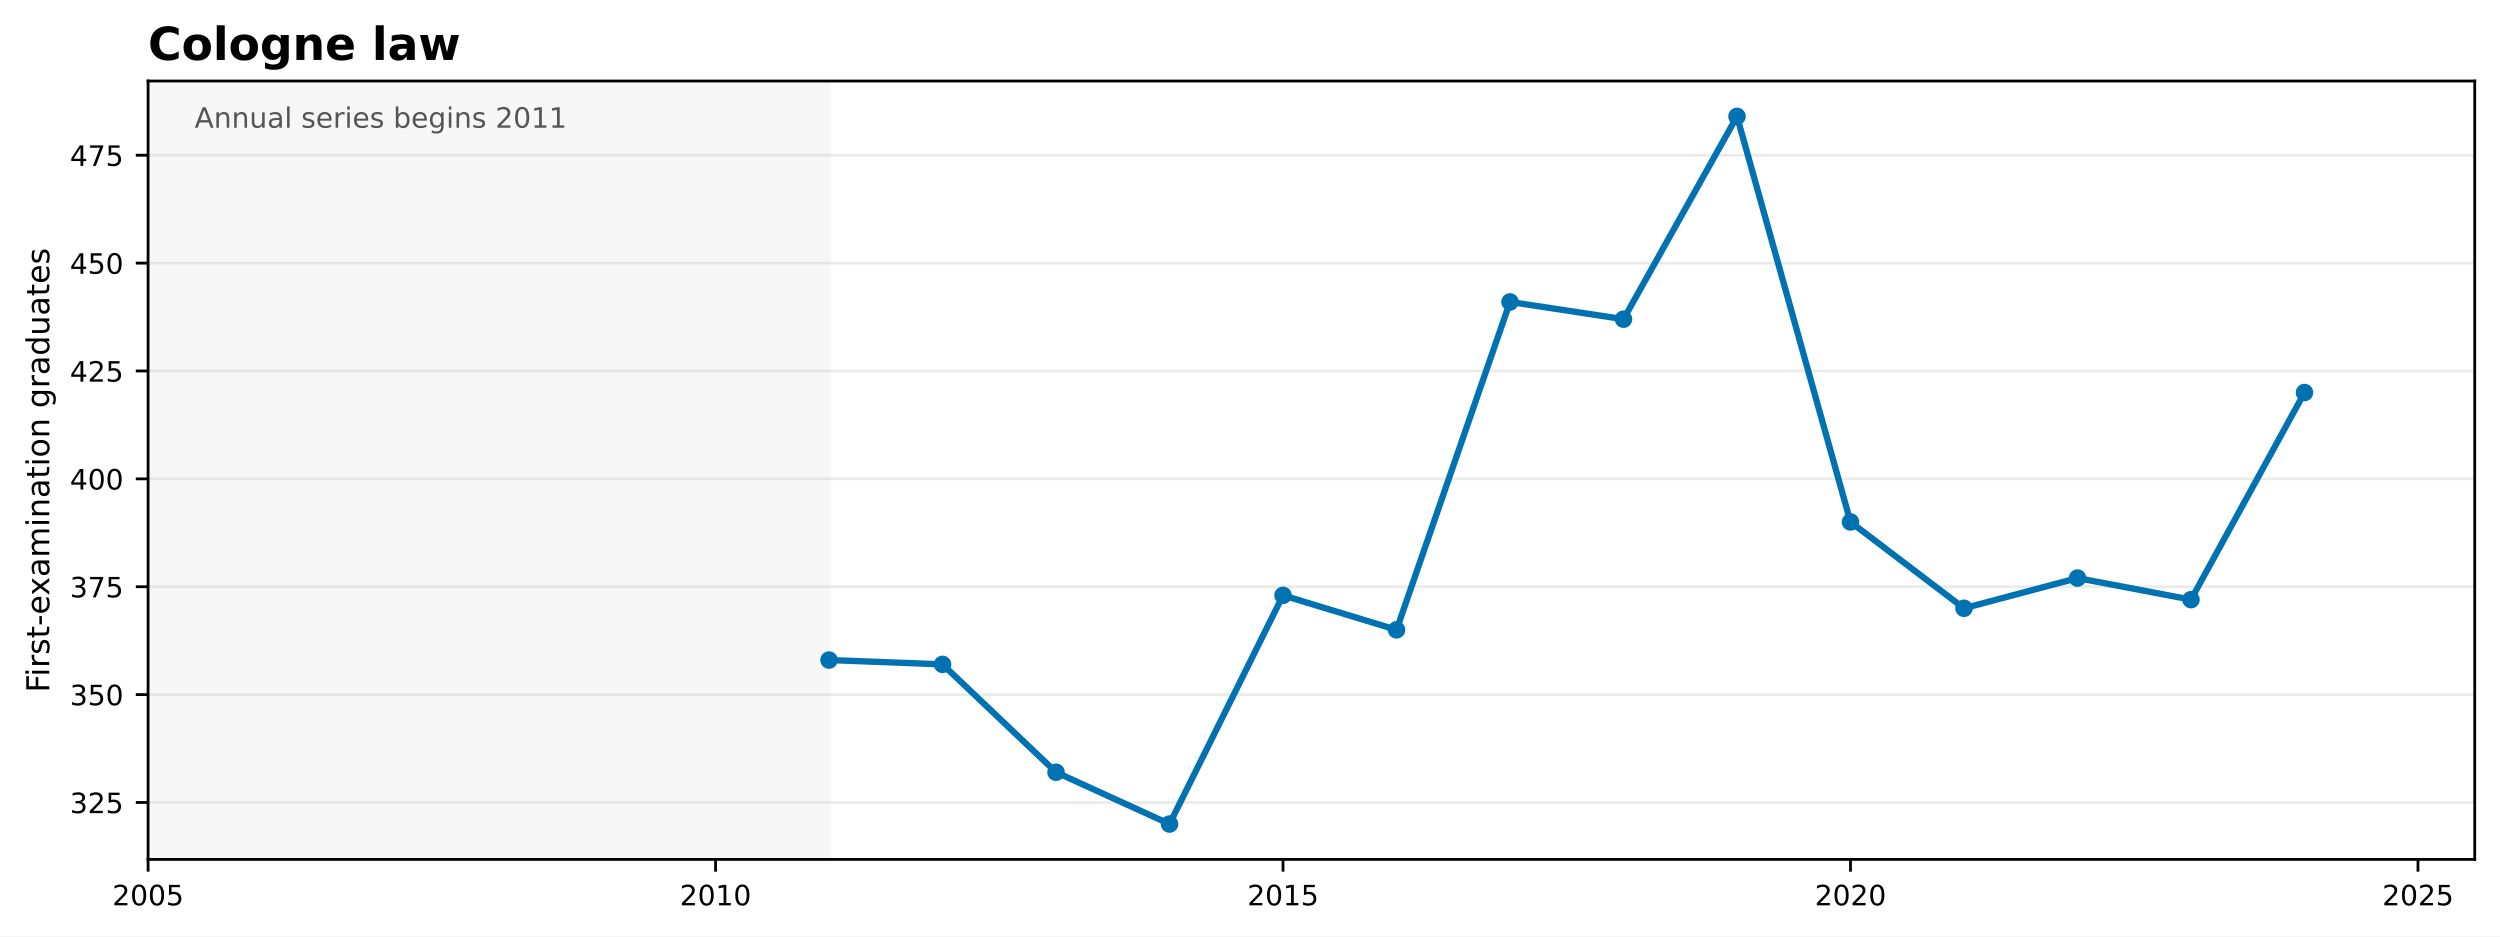
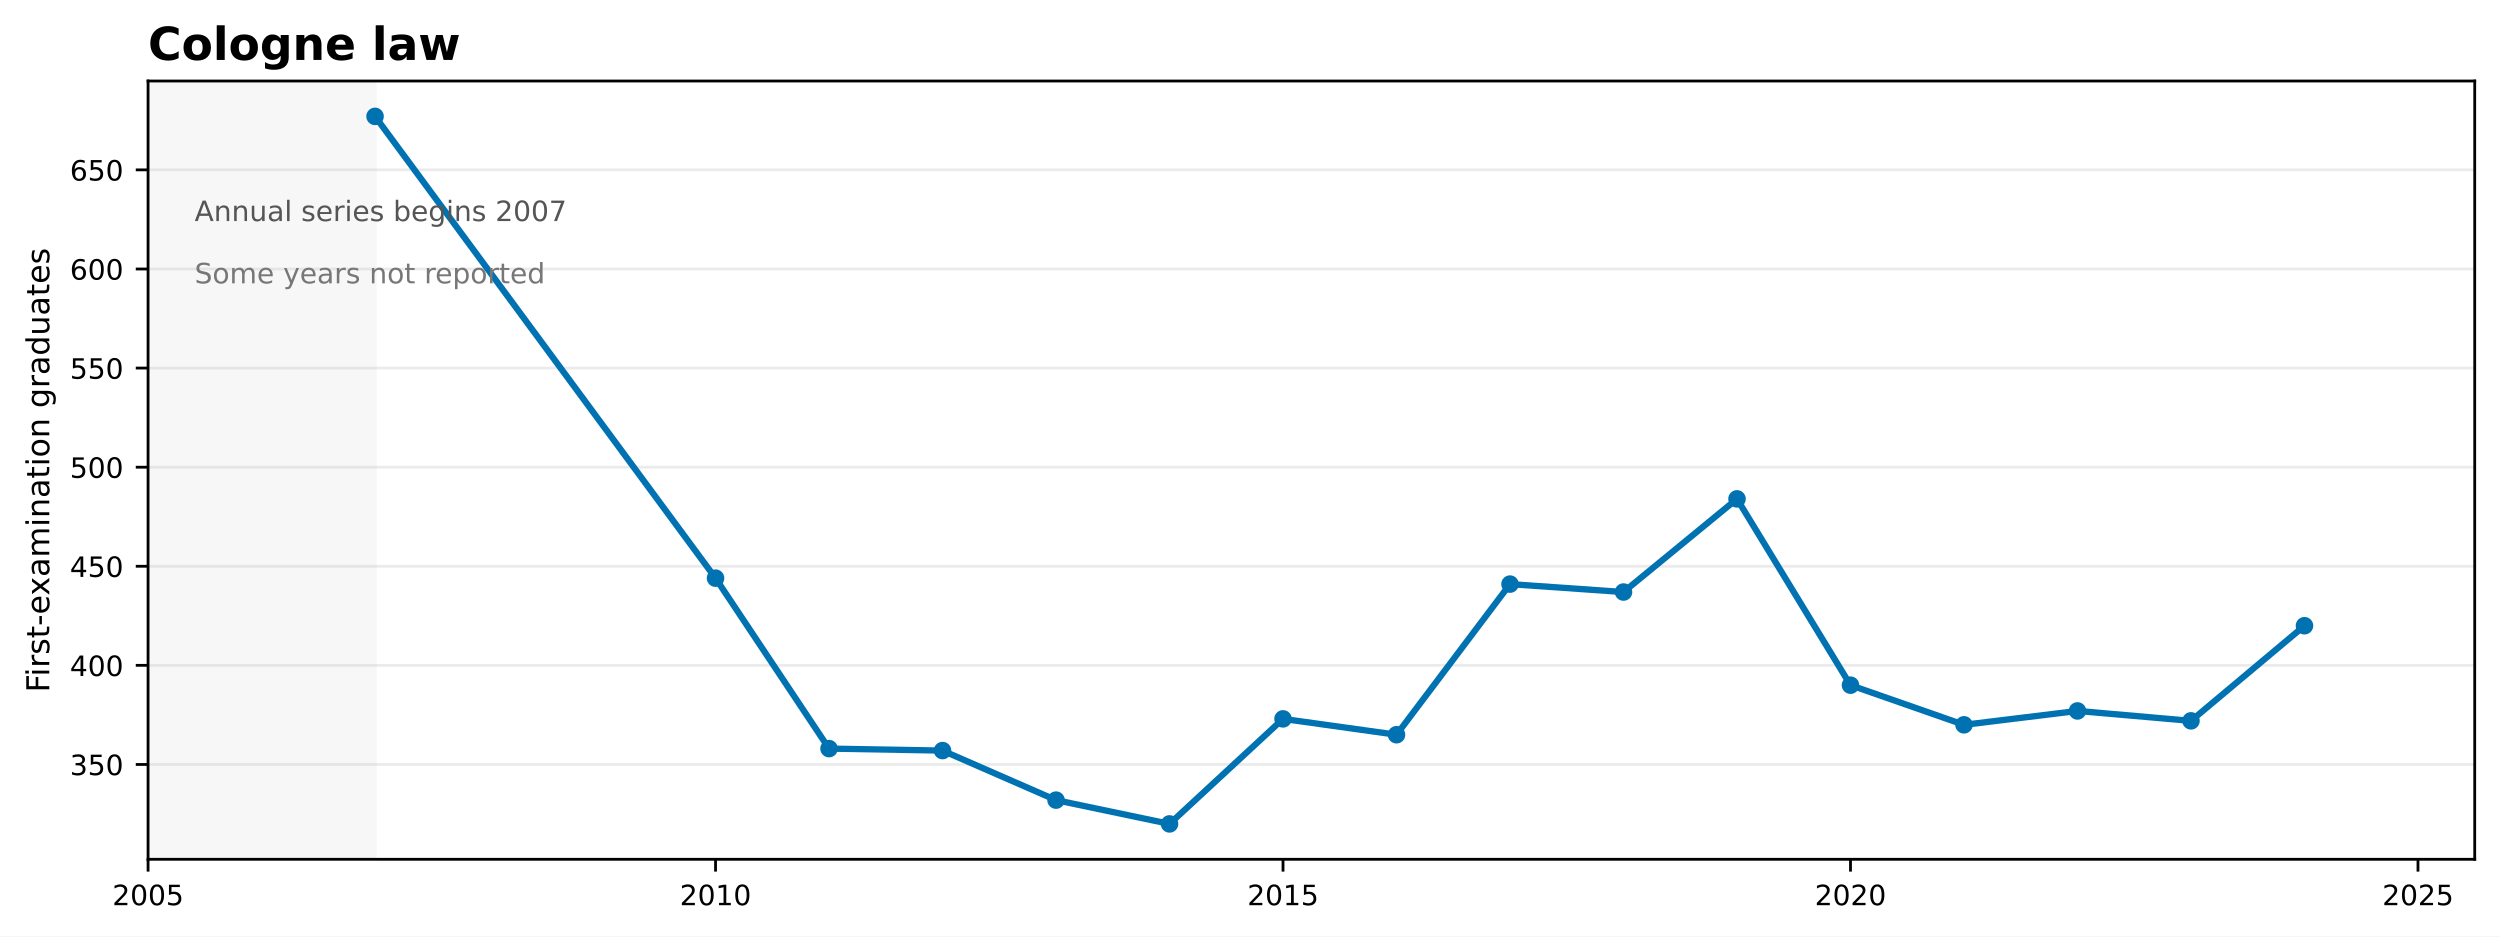
- <svg xmlns="http://www.w3.org/2000/svg" xmlns:xlink="http://www.w3.org/1999/xlink" width="712.12pt" height="266.74pt" viewBox="0 0 712.12 266.74" version="1.1">
+ <svg xmlns="http://www.w3.org/2000/svg" xmlns:xlink="http://www.w3.org/1999/xlink" width="712.21pt" height="266.74pt" viewBox="0 0 712.21 266.74" version="1.1">
  <defs>
    <style type="text/css">*{stroke-linejoin: round; stroke-linecap: butt}</style>
  </defs>
  <g id="figure_1">
    <g id="patch_1">
-       <path d="M 0 266.74  L 712.12 266.74  L 712.12 0  L 0 0  z " style="fill: #ffffff" />
+       <path d="M 0 266.74  L 712.21 266.74  L 712.21 0  L 0 0  z " style="fill: #ffffff" />
    </g>
    <g id="axes_1">
      <g id="patch_2">
-         <path d="M 42.18 244.798  L 704.92 244.798  L 704.92 23.078  L 42.18 23.078  z " style="fill: #ffffff" />
+         <path d="M 42.18 244.798  L 705.01 244.798  L 705.01 23.078  L 42.18 23.078  z " style="fill: #ffffff" />
      </g>
      <g id="patch_3">
-         <path d="M -442.751 244.798  L 236.153 244.798  L 236.153 23.078  L -442.751 23.078  z " clip-path="url(#pee5864f767)" style="fill: #999999; opacity: 0.08; stroke: #999999; stroke-linejoin: miter" />
+         <path d="M -442.817 244.798  L 106.847 244.798  L 106.847 23.078  L -442.817 23.078  z " clip-path="url(#pd00a5af542)" style="fill: #999999; opacity: 0.08; stroke: #999999; stroke-linejoin: miter" />
      </g>
      <g id="matplotlib.axis_1">
        <g id="xtick_1">
          <g id="line2d_1">
            <defs>
-               <path id="m17893ad2a6" d="M 0 0  L 0 3.5  " style="stroke: #000000; stroke-width: 0.8" />
+               <path id="m46dc801b58" d="M 0 0  L 0 3.5  " style="stroke: #000000; stroke-width: 0.8" />
            </defs>
            <g>
-               <use xlink:href="#m17893ad2a6" x="42.18" y="244.798" style="stroke: #000000; stroke-width: 0.8" />
+               <use xlink:href="#m46dc801b58" x="42.18" y="244.798" style="stroke: #000000; stroke-width: 0.8" />
            </g>
          </g>
          <g id="text_1">
            <g transform="translate(32.00031 257.8767) scale(0.08 -0.08)">
              <defs>
                <path id="DejaVuSans-32" d="M 1228 531  L 3431 531  L 3431 0  L 469 0  L 469 531  Q 828 903 1448 1529  Q 2069 2156 2228 2338  Q 2531 2678 2651 2914  Q 2772 3150 2772 3378  Q 2772 3750 2511 3984  Q 2250 4219 1831 4219  Q 1534 4219 1204 4116  Q 875 4013 500 3803  L 500 4441  Q 881 4594 1212 4672  Q 1544 4750 1819 4750  Q 2544 4750 2975 4387  Q 3406 4025 3406 3419  Q 3406 3131 3298 2873  Q 3191 2616 2906 2266  Q 2828 2175 2409 1742  Q 1991 1309 1228 531  z " transform="scale(0.015625)" />
                <path id="DejaVuSans-30" d="M 2034 4250  Q 1547 4250 1301 3770  Q 1056 3291 1056 2328  Q 1056 1369 1301 889  Q 1547 409 2034 409  Q 2525 409 2770 889  Q 3016 1369 3016 2328  Q 3016 3291 2770 3770  Q 2525 4250 2034 4250  z M 2034 4750  Q 2819 4750 3233 4129  Q 3647 3509 3647 2328  Q 3647 1150 3233 529  Q 2819 -91 2034 -91  Q 1250 -91 836 529  Q 422 1150 422 2328  Q 422 3509 836 4129  Q 1250 4750 2034 4750  z " transform="scale(0.015625)" />
                <path id="DejaVuSans-35" d="M 691 4666  L 3169 4666  L 3169 4134  L 1269 4134  L 1269 2991  Q 1406 3038 1543 3061  Q 1681 3084 1819 3084  Q 2600 3084 3056 2656  Q 3513 2228 3513 1497  Q 3513 744 3044 326  Q 2575 -91 1722 -91  Q 1428 -91 1123 -41  Q 819 9 494 109  L 494 744  Q 775 591 1075 516  Q 1375 441 1709 441  Q 2250 441 2565 725  Q 2881 1009 2881 1497  Q 2881 1984 2565 2268  Q 2250 2553 1709 2553  Q 1456 2553 1204 2497  Q 953 2441 691 2322  L 691 4666  z " transform="scale(0.015625)" />
              </defs>
              <use xlink:href="#DejaVuSans-32" />
              <use xlink:href="#DejaVuSans-30" transform="translate(63.62305 0)" />
              <use xlink:href="#DejaVuSans-30" transform="translate(127.2461 0)" />
              <use xlink:href="#DejaVuSans-35" transform="translate(190.8691 0)" />
            </g>
          </g>
        </g>
        <g id="xtick_2">
          <g id="line2d_2">
            <g>
-               <use xlink:href="#m17893ad2a6" x="203.824" y="244.798" style="stroke: #000000; stroke-width: 0.8" />
+               <use xlink:href="#m46dc801b58" x="203.846" y="244.798" style="stroke: #000000; stroke-width: 0.8" />
            </g>
          </g>
          <g id="text_2">
-             <g transform="translate(193.6442 257.8767) scale(0.08 -0.08)">
+             <g transform="translate(193.6662 257.8767) scale(0.08 -0.08)">
              <defs>
                <path id="DejaVuSans-31" d="M 794 531  L 1825 531  L 1825 4091  L 703 3866  L 703 4441  L 1819 4666  L 2450 4666  L 2450 531  L 3481 531  L 3481 0  L 794 0  L 794 531  z " transform="scale(0.015625)" />
              </defs>
              <use xlink:href="#DejaVuSans-32" />
              <use xlink:href="#DejaVuSans-30" transform="translate(63.62305 0)" />
              <use xlink:href="#DejaVuSans-31" transform="translate(127.2461 0)" />
              <use xlink:href="#DejaVuSans-30" transform="translate(190.8691 0)" />
            </g>
          </g>
        </g>
        <g id="xtick_3">
          <g id="line2d_3">
            <g>
-               <use xlink:href="#m17893ad2a6" x="365.468" y="244.798" style="stroke: #000000; stroke-width: 0.8" />
+               <use xlink:href="#m46dc801b58" x="365.512" y="244.798" style="stroke: #000000; stroke-width: 0.8" />
            </g>
          </g>
          <g id="text_3">
-             <g transform="translate(355.2881 257.8767) scale(0.08 -0.08)">
+             <g transform="translate(355.332 257.8767) scale(0.08 -0.08)">
              <use xlink:href="#DejaVuSans-32" />
              <use xlink:href="#DejaVuSans-30" transform="translate(63.62305 0)" />
              <use xlink:href="#DejaVuSans-31" transform="translate(127.2461 0)" />
              <use xlink:href="#DejaVuSans-35" transform="translate(190.8691 0)" />
            </g>
          </g>
        </g>
        <g id="xtick_4">
          <g id="line2d_4">
            <g>
-               <use xlink:href="#m17893ad2a6" x="527.112" y="244.798" style="stroke: #000000; stroke-width: 0.8" />
+               <use xlink:href="#m46dc801b58" x="527.178" y="244.798" style="stroke: #000000; stroke-width: 0.8" />
            </g>
          </g>
          <g id="text_4">
-             <g transform="translate(516.932 257.8767) scale(0.08 -0.08)">
+             <g transform="translate(516.9979 257.8767) scale(0.08 -0.08)">
              <use xlink:href="#DejaVuSans-32" />
              <use xlink:href="#DejaVuSans-30" transform="translate(63.62305 0)" />
              <use xlink:href="#DejaVuSans-32" transform="translate(127.2461 0)" />
              <use xlink:href="#DejaVuSans-30" transform="translate(190.8691 0)" />
            </g>
          </g>
        </g>
        <g id="xtick_5">
          <g id="line2d_5">
            <g>
-               <use xlink:href="#m17893ad2a6" x="688.756" y="244.798" style="stroke: #000000; stroke-width: 0.8" />
+               <use xlink:href="#m46dc801b58" x="688.844" y="244.798" style="stroke: #000000; stroke-width: 0.8" />
            </g>
          </g>
          <g id="text_5">
-             <g transform="translate(678.5759 257.8767) scale(0.08 -0.08)">
+             <g transform="translate(678.6637 257.8767) scale(0.08 -0.08)">
              <use xlink:href="#DejaVuSans-32" />
              <use xlink:href="#DejaVuSans-30" transform="translate(63.62305 0)" />
              <use xlink:href="#DejaVuSans-32" transform="translate(127.2461 0)" />
              <use xlink:href="#DejaVuSans-35" transform="translate(190.8691 0)" />
            </g>
          </g>
        </g>
      </g>
      <g id="matplotlib.axis_2">
        <g id="ytick_1">
          <g id="line2d_6">
-             <path d="M 42.18 228.575  L 704.92 228.575  " clip-path="url(#pee5864f767)" style="fill: none; stroke: #b0b0b0; stroke-opacity: 0.25; stroke-width: 0.8; stroke-linecap: square" />
+             <path d="M 42.18 217.782  L 705.01 217.782  " clip-path="url(#pd00a5af542)" style="fill: none; stroke: #b0b0b0; stroke-opacity: 0.25; stroke-width: 0.8; stroke-linecap: square" />
          </g>
          <g id="line2d_7">
            <defs>
-               <path id="m73212cda93" d="M 0 0  L -3.5 0  " style="stroke: #000000; stroke-width: 0.8" />
+               <path id="m5518df32ad" d="M 0 0  L -3.5 0  " style="stroke: #000000; stroke-width: 0.8" />
            </defs>
            <g>
-               <use xlink:href="#m73212cda93" x="42.18" y="228.575" style="stroke: #000000; stroke-width: 0.8" />
+               <use xlink:href="#m5518df32ad" x="42.18" y="217.782" style="stroke: #000000; stroke-width: 0.8" />
            </g>
          </g>
          <g id="text_6">
-             <g transform="translate(19.91031 231.6139) scale(0.08 -0.08)">
+             <g transform="translate(19.91031 220.821) scale(0.08 -0.08)">
              <defs>
                <path id="DejaVuSans-33" d="M 2597 2516  Q 3050 2419 3304 2112  Q 3559 1806 3559 1356  Q 3559 666 3084 287  Q 2609 -91 1734 -91  Q 1441 -91 1130 -33  Q 819 25 488 141  L 488 750  Q 750 597 1062 519  Q 1375 441 1716 441  Q 2309 441 2620 675  Q 2931 909 2931 1356  Q 2931 1769 2642 2001  Q 2353 2234 1838 2234  L 1294 2234  L 1294 2753  L 1863 2753  Q 2328 2753 2575 2939  Q 2822 3125 2822 3475  Q 2822 3834 2567 4026  Q 2313 4219 1838 4219  Q 1578 4219 1281 4162  Q 984 4106 628 3988  L 628 4550  Q 988 4650 1302 4700  Q 1616 4750 1894 4750  Q 2613 4750 3031 4423  Q 3450 4097 3450 3541  Q 3450 3153 3228 2886  Q 3006 2619 2597 2516  z " transform="scale(0.015625)" />
              </defs>
              <use xlink:href="#DejaVuSans-33" />
-               <use xlink:href="#DejaVuSans-32" transform="translate(63.62305 0)" />
-               <use xlink:href="#DejaVuSans-35" transform="translate(127.2461 0)" />
+               <use xlink:href="#DejaVuSans-35" transform="translate(63.62305 0)" />
+               <use xlink:href="#DejaVuSans-30" transform="translate(127.2461 0)" />
            </g>
          </g>
        </g>
        <g id="ytick_2">
          <g id="line2d_8">
-             <path d="M 42.18 197.848  L 704.92 197.848  " clip-path="url(#pee5864f767)" style="fill: none; stroke: #b0b0b0; stroke-opacity: 0.25; stroke-width: 0.8; stroke-linecap: square" />
+             <path d="M 42.18 189.551  L 705.01 189.551  " clip-path="url(#pd00a5af542)" style="fill: none; stroke: #b0b0b0; stroke-opacity: 0.25; stroke-width: 0.8; stroke-linecap: square" />
          </g>
          <g id="line2d_9">
            <g>
-               <use xlink:href="#m73212cda93" x="42.18" y="197.848" style="stroke: #000000; stroke-width: 0.8" />
+               <use xlink:href="#m5518df32ad" x="42.18" y="189.551" style="stroke: #000000; stroke-width: 0.8" />
            </g>
          </g>
          <g id="text_7">
-             <g transform="translate(19.91031 200.8878) scale(0.08 -0.08)">
-               <use xlink:href="#DejaVuSans-33" />
-               <use xlink:href="#DejaVuSans-35" transform="translate(63.62305 0)" />
-               <use xlink:href="#DejaVuSans-30" transform="translate(127.2461 0)" />
-             </g>
-           </g>
-         </g>
-         <g id="ytick_3">
-           <g id="line2d_10">
-             <path d="M 42.18 167.122  L 704.92 167.122  " clip-path="url(#pee5864f767)" style="fill: none; stroke: #b0b0b0; stroke-opacity: 0.25; stroke-width: 0.8; stroke-linecap: square" />
-           </g>
-           <g id="line2d_11">
-             <g>
-               <use xlink:href="#m73212cda93" x="42.18" y="167.122" style="stroke: #000000; stroke-width: 0.8" />
-             </g>
-           </g>
-           <g id="text_8">
-             <g transform="translate(19.91031 170.1616) scale(0.08 -0.08)">
-               <defs>
-                 <path id="DejaVuSans-37" d="M 525 4666  L 3525 4666  L 3525 4397  L 1831 0  L 1172 0  L 2766 4134  L 525 4134  L 525 4666  z " transform="scale(0.015625)" />
-               </defs>
-               <use xlink:href="#DejaVuSans-33" />
-               <use xlink:href="#DejaVuSans-37" transform="translate(63.62305 0)" />
-               <use xlink:href="#DejaVuSans-35" transform="translate(127.2461 0)" />
-             </g>
-           </g>
-         </g>
-         <g id="ytick_4">
-           <g id="line2d_12">
-             <path d="M 42.18 136.396  L 704.92 136.396  " clip-path="url(#pee5864f767)" style="fill: none; stroke: #b0b0b0; stroke-opacity: 0.25; stroke-width: 0.8; stroke-linecap: square" />
-           </g>
-           <g id="line2d_13">
-             <g>
-               <use xlink:href="#m73212cda93" x="42.18" y="136.396" style="stroke: #000000; stroke-width: 0.8" />
-             </g>
-           </g>
-           <g id="text_9">
-             <g transform="translate(19.91031 139.4354) scale(0.08 -0.08)">
+             <g transform="translate(19.91031 192.5908) scale(0.08 -0.08)">
              <defs>
                <path id="DejaVuSans-34" d="M 2419 4116  L 825 1625  L 2419 1625  L 2419 4116  z M 2253 4666  L 3047 4666  L 3047 1625  L 3713 1625  L 3713 1100  L 3047 1100  L 3047 0  L 2419 0  L 2419 1100  L 313 1100  L 313 1709  L 2253 4666  z " transform="scale(0.015625)" />
              </defs>
              <use xlink:href="#DejaVuSans-34" />
              <use xlink:href="#DejaVuSans-30" transform="translate(63.62305 0)" />
              <use xlink:href="#DejaVuSans-30" transform="translate(127.2461 0)" />
            </g>
          </g>
        </g>
+         <g id="ytick_3">
+           <g id="line2d_10">
+             <path d="M 42.18 161.321  L 705.01 161.321  " clip-path="url(#pd00a5af542)" style="fill: none; stroke: #b0b0b0; stroke-opacity: 0.25; stroke-width: 0.8; stroke-linecap: square" />
+           </g>
+           <g id="line2d_11">
+             <g>
+               <use xlink:href="#m5518df32ad" x="42.18" y="161.321" style="stroke: #000000; stroke-width: 0.8" />
+             </g>
+           </g>
+           <g id="text_8">
+             <g transform="translate(19.91031 164.3606) scale(0.08 -0.08)">
+               <use xlink:href="#DejaVuSans-34" />
+               <use xlink:href="#DejaVuSans-35" transform="translate(63.62305 0)" />
+               <use xlink:href="#DejaVuSans-30" transform="translate(127.2461 0)" />
+             </g>
+           </g>
+         </g>
+         <g id="ytick_4">
+           <g id="line2d_12">
+             <path d="M 42.18 133.091  L 705.01 133.091  " clip-path="url(#pd00a5af542)" style="fill: none; stroke: #b0b0b0; stroke-opacity: 0.25; stroke-width: 0.8; stroke-linecap: square" />
+           </g>
+           <g id="line2d_13">
+             <g>
+               <use xlink:href="#m5518df32ad" x="42.18" y="133.091" style="stroke: #000000; stroke-width: 0.8" />
+             </g>
+           </g>
+           <g id="text_9">
+             <g transform="translate(19.91031 136.1304) scale(0.08 -0.08)">
+               <use xlink:href="#DejaVuSans-35" />
+               <use xlink:href="#DejaVuSans-30" transform="translate(63.62305 0)" />
+               <use xlink:href="#DejaVuSans-30" transform="translate(127.2461 0)" />
+             </g>
+           </g>
+         </g>
        <g id="ytick_5">
          <g id="line2d_14">
-             <path d="M 42.18 105.67  L 704.92 105.67  " clip-path="url(#pee5864f767)" style="fill: none; stroke: #b0b0b0; stroke-opacity: 0.25; stroke-width: 0.8; stroke-linecap: square" />
+             <path d="M 42.18 104.861  L 705.01 104.861  " clip-path="url(#pd00a5af542)" style="fill: none; stroke: #b0b0b0; stroke-opacity: 0.25; stroke-width: 0.8; stroke-linecap: square" />
          </g>
          <g id="line2d_15">
            <g>
-               <use xlink:href="#m73212cda93" x="42.18" y="105.67" style="stroke: #000000; stroke-width: 0.8" />
+               <use xlink:href="#m5518df32ad" x="42.18" y="104.861" style="stroke: #000000; stroke-width: 0.8" />
            </g>
          </g>
          <g id="text_10">
-             <g transform="translate(19.91031 108.7093) scale(0.08 -0.08)">
-               <use xlink:href="#DejaVuSans-34" />
-               <use xlink:href="#DejaVuSans-32" transform="translate(63.62305 0)" />
-               <use xlink:href="#DejaVuSans-35" transform="translate(127.2461 0)" />
+             <g transform="translate(19.91031 107.9002) scale(0.08 -0.08)">
+               <use xlink:href="#DejaVuSans-35" />
+               <use xlink:href="#DejaVuSans-35" transform="translate(63.62305 0)" />
+               <use xlink:href="#DejaVuSans-30" transform="translate(127.2461 0)" />
            </g>
          </g>
        </g>
        <g id="ytick_6">
          <g id="line2d_16">
-             <path d="M 42.18 74.944  L 704.92 74.944  " clip-path="url(#pee5864f767)" style="fill: none; stroke: #b0b0b0; stroke-opacity: 0.25; stroke-width: 0.8; stroke-linecap: square" />
+             <path d="M 42.18 76.631  L 705.01 76.631  " clip-path="url(#pd00a5af542)" style="fill: none; stroke: #b0b0b0; stroke-opacity: 0.25; stroke-width: 0.8; stroke-linecap: square" />
          </g>
          <g id="line2d_17">
            <g>
-               <use xlink:href="#m73212cda93" x="42.18" y="74.944" style="stroke: #000000; stroke-width: 0.8" />
+               <use xlink:href="#m5518df32ad" x="42.18" y="76.631" style="stroke: #000000; stroke-width: 0.8" />
            </g>
          </g>
          <g id="text_11">
-             <g transform="translate(19.91031 77.98311) scale(0.08 -0.08)">
-               <use xlink:href="#DejaVuSans-34" />
-               <use xlink:href="#DejaVuSans-35" transform="translate(63.62305 0)" />
+             <g transform="translate(19.91031 79.67003) scale(0.08 -0.08)">
+               <defs>
+                 <path id="DejaVuSans-36" d="M 2113 2584  Q 1688 2584 1439 2293  Q 1191 2003 1191 1497  Q 1191 994 1439 701  Q 1688 409 2113 409  Q 2538 409 2786 701  Q 3034 994 3034 1497  Q 3034 2003 2786 2293  Q 2538 2584 2113 2584  z M 3366 4563  L 3366 3988  Q 3128 4100 2886 4159  Q 2644 4219 2406 4219  Q 1781 4219 1451 3797  Q 1122 3375 1075 2522  Q 1259 2794 1537 2939  Q 1816 3084 2150 3084  Q 2853 3084 3261 2657  Q 3669 2231 3669 1497  Q 3669 778 3244 343  Q 2819 -91 2113 -91  Q 1303 -91 875 529  Q 447 1150 447 2328  Q 447 3434 972 4092  Q 1497 4750 2381 4750  Q 2619 4750 2861 4703  Q 3103 4656 3366 4563  z " transform="scale(0.015625)" />
+               </defs>
+               <use xlink:href="#DejaVuSans-36" />
+               <use xlink:href="#DejaVuSans-30" transform="translate(63.62305 0)" />
              <use xlink:href="#DejaVuSans-30" transform="translate(127.2461 0)" />
            </g>
          </g>
        </g>
        <g id="ytick_7">
          <g id="line2d_18">
-             <path d="M 42.18 44.218  L 704.92 44.218  " clip-path="url(#pee5864f767)" style="fill: none; stroke: #b0b0b0; stroke-opacity: 0.25; stroke-width: 0.8; stroke-linecap: square" />
+             <path d="M 42.18 48.4  L 705.01 48.4  " clip-path="url(#pd00a5af542)" style="fill: none; stroke: #b0b0b0; stroke-opacity: 0.25; stroke-width: 0.8; stroke-linecap: square" />
          </g>
          <g id="line2d_19">
            <g>
-               <use xlink:href="#m73212cda93" x="42.18" y="44.218" style="stroke: #000000; stroke-width: 0.8" />
+               <use xlink:href="#m5518df32ad" x="42.18" y="48.4" style="stroke: #000000; stroke-width: 0.8" />
            </g>
          </g>
          <g id="text_12">
-             <g transform="translate(19.91031 47.25695) scale(0.08 -0.08)">
-               <use xlink:href="#DejaVuSans-34" />
-               <use xlink:href="#DejaVuSans-37" transform="translate(63.62305 0)" />
-               <use xlink:href="#DejaVuSans-35" transform="translate(127.2461 0)" />
+             <g transform="translate(19.91031 51.43983) scale(0.08 -0.08)">
+               <use xlink:href="#DejaVuSans-36" />
+               <use xlink:href="#DejaVuSans-35" transform="translate(63.62305 0)" />
+               <use xlink:href="#DejaVuSans-30" transform="translate(127.2461 0)" />
            </g>
          </g>
        </g>
        <g id="text_13">
          <g transform="translate(14.03859 197.2438) rotate(-90) scale(0.09 -0.09)">
            <defs>
              <path id="DejaVuSans-46" d="M 628 4666  L 3309 4666  L 3309 4134  L 1259 4134  L 1259 2759  L 3109 2759  L 3109 2228  L 1259 2228  L 1259 0  L 628 0  L 628 4666  z " transform="scale(0.015625)" />
              <path id="DejaVuSans-69" d="M 603 3500  L 1178 3500  L 1178 0  L 603 0  L 603 3500  z M 603 4863  L 1178 4863  L 1178 4134  L 603 4134  L 603 4863  z " transform="scale(0.015625)" />
              <path id="DejaVuSans-72" d="M 2631 2963  Q 2534 3019 2420 3045  Q 2306 3072 2169 3072  Q 1681 3072 1420 2755  Q 1159 2438 1159 1844  L 1159 0  L 581 0  L 581 3500  L 1159 3500  L 1159 2956  Q 1341 3275 1631 3429  Q 1922 3584 2338 3584  Q 2397 3584 2469 3576  Q 2541 3569 2628 3553  L 2631 2963  z " transform="scale(0.015625)" />
              <path id="DejaVuSans-73" d="M 2834 3397  L 2834 2853  Q 2591 2978 2328 3040  Q 2066 3103 1784 3103  Q 1356 3103 1142 2972  Q 928 2841 928 2578  Q 928 2378 1081 2264  Q 1234 2150 1697 2047  L 1894 2003  Q 2506 1872 2764 1633  Q 3022 1394 3022 966  Q 3022 478 2636 193  Q 2250 -91 1575 -91  Q 1294 -91 989 -36  Q 684 19 347 128  L 347 722  Q 666 556 975 473  Q 1284 391 1588 391  Q 1994 391 2212 530  Q 2431 669 2431 922  Q 2431 1156 2273 1281  Q 2116 1406 1581 1522  L 1381 1569  Q 847 1681 609 1914  Q 372 2147 372 2553  Q 372 3047 722 3315  Q 1072 3584 1716 3584  Q 2034 3584 2315 3537  Q 2597 3491 2834 3397  z " transform="scale(0.015625)" />
              <path id="DejaVuSans-74" d="M 1172 4494  L 1172 3500  L 2356 3500  L 2356 3053  L 1172 3053  L 1172 1153  Q 1172 725 1289 603  Q 1406 481 1766 481  L 2356 481  L 2356 0  L 1766 0  Q 1100 0 847 248  Q 594 497 594 1153  L 594 3053  L 172 3053  L 172 3500  L 594 3500  L 594 4494  L 1172 4494  z " transform="scale(0.015625)" />
              <path id="DejaVuSans-2d" d="M 313 2009  L 1997 2009  L 1997 1497  L 313 1497  L 313 2009  z " transform="scale(0.015625)" />
              <path id="DejaVuSans-65" d="M 3597 1894  L 3597 1613  L 953 1613  Q 991 1019 1311 708  Q 1631 397 2203 397  Q 2534 397 2845 478  Q 3156 559 3463 722  L 3463 178  Q 3153 47 2828 -22  Q 2503 -91 2169 -91  Q 1331 -91 842 396  Q 353 884 353 1716  Q 353 2575 817 3079  Q 1281 3584 2069 3584  Q 2775 3584 3186 3129  Q 3597 2675 3597 1894  z M 3022 2063  Q 3016 2534 2758 2815  Q 2500 3097 2075 3097  Q 1594 3097 1305 2825  Q 1016 2553 972 2059  L 3022 2063  z " transform="scale(0.015625)" />
              <path id="DejaVuSans-78" d="M 3513 3500  L 2247 1797  L 3578 0  L 2900 0  L 1881 1375  L 863 0  L 184 0  L 1544 1831  L 300 3500  L 978 3500  L 1906 2253  L 2834 3500  L 3513 3500  z " transform="scale(0.015625)" />
              <path id="DejaVuSans-61" d="M 2194 1759  Q 1497 1759 1228 1600  Q 959 1441 959 1056  Q 959 750 1161 570  Q 1363 391 1709 391  Q 2188 391 2477 730  Q 2766 1069 2766 1631  L 2766 1759  L 2194 1759  z M 3341 1997  L 3341 0  L 2766 0  L 2766 531  Q 2569 213 2275 61  Q 1981 -91 1556 -91  Q 1019 -91 701 211  Q 384 513 384 1019  Q 384 1609 779 1909  Q 1175 2209 1959 2209  L 2766 2209  L 2766 2266  Q 2766 2663 2505 2880  Q 2244 3097 1772 3097  Q 1472 3097 1187 3025  Q 903 2953 641 2809  L 641 3341  Q 956 3463 1253 3523  Q 1550 3584 1831 3584  Q 2591 3584 2966 3190  Q 3341 2797 3341 1997  z " transform="scale(0.015625)" />
              <path id="DejaVuSans-6d" d="M 3328 2828  Q 3544 3216 3844 3400  Q 4144 3584 4550 3584  Q 5097 3584 5394 3201  Q 5691 2819 5691 2113  L 5691 0  L 5113 0  L 5113 2094  Q 5113 2597 4934 2840  Q 4756 3084 4391 3084  Q 3944 3084 3684 2787  Q 3425 2491 3425 1978  L 3425 0  L 2847 0  L 2847 2094  Q 2847 2600 2669 2842  Q 2491 3084 2119 3084  Q 1678 3084 1418 2786  Q 1159 2488 1159 1978  L 1159 0  L 581 0  L 581 3500  L 1159 3500  L 1159 2956  Q 1356 3278 1631 3431  Q 1906 3584 2284 3584  Q 2666 3584 2933 3390  Q 3200 3197 3328 2828  z " transform="scale(0.015625)" />
              <path id="DejaVuSans-6e" d="M 3513 2113  L 3513 0  L 2938 0  L 2938 2094  Q 2938 2591 2744 2837  Q 2550 3084 2163 3084  Q 1697 3084 1428 2787  Q 1159 2491 1159 1978  L 1159 0  L 581 0  L 581 3500  L 1159 3500  L 1159 2956  Q 1366 3272 1645 3428  Q 1925 3584 2291 3584  Q 2894 3584 3203 3211  Q 3513 2838 3513 2113  z " transform="scale(0.015625)" />
              <path id="DejaVuSans-6f" d="M 1959 3097  Q 1497 3097 1228 2736  Q 959 2375 959 1747  Q 959 1119 1226 758  Q 1494 397 1959 397  Q 2419 397 2687 759  Q 2956 1122 2956 1747  Q 2956 2369 2687 2733  Q 2419 3097 1959 3097  z M 1959 3584  Q 2709 3584 3137 3096  Q 3566 2609 3566 1747  Q 3566 888 3137 398  Q 2709 -91 1959 -91  Q 1206 -91 779 398  Q 353 888 353 1747  Q 353 2609 779 3096  Q 1206 3584 1959 3584  z " transform="scale(0.015625)" />
              <path id="DejaVuSans-20" transform="scale(0.015625)" />
              <path id="DejaVuSans-67" d="M 2906 1791  Q 2906 2416 2648 2759  Q 2391 3103 1925 3103  Q 1463 3103 1205 2759  Q 947 2416 947 1791  Q 947 1169 1205 825  Q 1463 481 1925 481  Q 2391 481 2648 825  Q 2906 1169 2906 1791  z M 3481 434  Q 3481 -459 3084 -895  Q 2688 -1331 1869 -1331  Q 1566 -1331 1297 -1286  Q 1028 -1241 775 -1147  L 775 -588  Q 1028 -725 1275 -790  Q 1522 -856 1778 -856  Q 2344 -856 2625 -561  Q 2906 -266 2906 331  L 2906 616  Q 2728 306 2450 153  Q 2172 0 1784 0  Q 1141 0 747 490  Q 353 981 353 1791  Q 353 2603 747 3093  Q 1141 3584 1784 3584  Q 2172 3584 2450 3431  Q 2728 3278 2906 2969  L 2906 3500  L 3481 3500  L 3481 434  z " transform="scale(0.015625)" />
              <path id="DejaVuSans-64" d="M 2906 2969  L 2906 4863  L 3481 4863  L 3481 0  L 2906 0  L 2906 525  Q 2725 213 2448 61  Q 2172 -91 1784 -91  Q 1150 -91 751 415  Q 353 922 353 1747  Q 353 2572 751 3078  Q 1150 3584 1784 3584  Q 2172 3584 2448 3432  Q 2725 3281 2906 2969  z M 947 1747  Q 947 1113 1208 752  Q 1469 391 1925 391  Q 2381 391 2643 752  Q 2906 1113 2906 1747  Q 2906 2381 2643 2742  Q 2381 3103 1925 3103  Q 1469 3103 1208 2742  Q 947 2381 947 1747  z " transform="scale(0.015625)" />
              <path id="DejaVuSans-75" d="M 544 1381  L 544 3500  L 1119 3500  L 1119 1403  Q 1119 906 1312 657  Q 1506 409 1894 409  Q 2359 409 2629 706  Q 2900 1003 2900 1516  L 2900 3500  L 3475 3500  L 3475 0  L 2900 0  L 2900 538  Q 2691 219 2414 64  Q 2138 -91 1772 -91  Q 1169 -91 856 284  Q 544 659 544 1381  z M 1991 3584  L 1991 3584  z " transform="scale(0.015625)" />
            </defs>
            <use xlink:href="#DejaVuSans-46" />
            <use xlink:href="#DejaVuSans-69" transform="translate(50.26953 0)" />
            <use xlink:href="#DejaVuSans-72" transform="translate(78.05273 0)" />
            <use xlink:href="#DejaVuSans-73" transform="translate(119.166 0)" />
            <use xlink:href="#DejaVuSans-74" transform="translate(171.2656 0)" />
            <use xlink:href="#DejaVuSans-2d" transform="translate(210.4746 0)" />
            <use xlink:href="#DejaVuSans-65" transform="translate(246.5586 0)" />
            <use xlink:href="#DejaVuSans-78" transform="translate(306.332 0)" />
            <use xlink:href="#DejaVuSans-61" transform="translate(365.5117 0)" />
            <use xlink:href="#DejaVuSans-6d" transform="translate(426.791 0)" />
            <use xlink:href="#DejaVuSans-69" transform="translate(524.2031 0)" />
            <use xlink:href="#DejaVuSans-6e" transform="translate(551.9863 0)" />
            <use xlink:href="#DejaVuSans-61" transform="translate(615.3652 0)" />
            <use xlink:href="#DejaVuSans-74" transform="translate(676.6445 0)" />
            <use xlink:href="#DejaVuSans-69" transform="translate(715.8535 0)" />
            <use xlink:href="#DejaVuSans-6f" transform="translate(743.6367 0)" />
            <use xlink:href="#DejaVuSans-6e" transform="translate(804.8184 0)" />
            <use xlink:href="#DejaVuSans-20" transform="translate(868.1973 0)" />
            <use xlink:href="#DejaVuSans-67" transform="translate(899.9844 0)" />
            <use xlink:href="#DejaVuSans-72" transform="translate(963.4609 0)" />
            <use xlink:href="#DejaVuSans-61" transform="translate(1004.574 0)" />
            <use xlink:href="#DejaVuSans-64" transform="translate(1065.854 0)" />
            <use xlink:href="#DejaVuSans-75" transform="translate(1129.33 0)" />
            <use xlink:href="#DejaVuSans-61" transform="translate(1192.709 0)" />
            <use xlink:href="#DejaVuSans-74" transform="translate(1253.988 0)" />
            <use xlink:href="#DejaVuSans-65" transform="translate(1293.197 0)" />
            <use xlink:href="#DejaVuSans-73" transform="translate(1354.721 0)" />
          </g>
        </g>
      </g>
      <g id="line2d_20">
-         <path d="M 236.153 188.016  L 268.482 189.245  L 300.811 219.971  L 333.139 234.72  L 365.468 169.58  L 397.797 179.413  L 430.126 86.005  L 462.454 90.921  L 494.783 33.156  L 527.112 148.687  L 559.441 173.267  L 591.77 164.664  L 624.098 170.809  L 656.427 111.815  " clip-path="url(#pee5864f767)" style="fill: none; stroke: #0072b2; stroke-width: 1.8; stroke-linecap: square" />
+         <path d="M 106.847 33.156  L 203.846 164.709  L 236.179 213.265  L 268.513 213.829  L 300.846 227.945  L 333.179 234.72  L 365.512 204.796  L 397.845 209.313  L 430.178 166.403  L 462.512 168.661  L 494.845 142.125  L 527.178 195.198  L 559.511 206.49  L 591.844 202.537  L 624.177 205.36  L 656.511 178.259  " clip-path="url(#pd00a5af542)" style="fill: none; stroke: #0072b2; stroke-width: 1.8; stroke-linecap: square" />
        <defs>
-           <path id="m2be1da65d2" d="M 0 2  C 0.53 2 1.039 1.789 1.414 1.414  C 1.789 1.039 2 0.53 2 0  C 2 -0.53 1.789 -1.039 1.414 -1.414  C 1.039 -1.789 0.53 -2 0 -2  C -0.53 -2 -1.039 -1.789 -1.414 -1.414  C -1.789 -1.039 -2 -0.53 -2 0  C -2 0.53 -1.789 1.039 -1.414 1.414  C -1.039 1.789 -0.53 2 0 2  z " style="stroke: #0072b2" />
+           <path id="m62735e84ef" d="M 0 2  C 0.53 2 1.039 1.789 1.414 1.414  C 1.789 1.039 2 0.53 2 0  C 2 -0.53 1.789 -1.039 1.414 -1.414  C 1.039 -1.789 0.53 -2 0 -2  C -0.53 -2 -1.039 -1.789 -1.414 -1.414  C -1.789 -1.039 -2 -0.53 -2 0  C -2 0.53 -1.789 1.039 -1.414 1.414  C -1.039 1.789 -0.53 2 0 2  z " style="stroke: #0072b2" />
        </defs>
-         <g clip-path="url(#pee5864f767)">
-           <use xlink:href="#m2be1da65d2" x="236.153" y="188.016" style="fill: #0072b2; stroke: #0072b2" />
-           <use xlink:href="#m2be1da65d2" x="268.482" y="189.245" style="fill: #0072b2; stroke: #0072b2" />
-           <use xlink:href="#m2be1da65d2" x="300.811" y="219.971" style="fill: #0072b2; stroke: #0072b2" />
-           <use xlink:href="#m2be1da65d2" x="333.139" y="234.72" style="fill: #0072b2; stroke: #0072b2" />
-           <use xlink:href="#m2be1da65d2" x="365.468" y="169.58" style="fill: #0072b2; stroke: #0072b2" />
-           <use xlink:href="#m2be1da65d2" x="397.797" y="179.413" style="fill: #0072b2; stroke: #0072b2" />
-           <use xlink:href="#m2be1da65d2" x="430.126" y="86.005" style="fill: #0072b2; stroke: #0072b2" />
-           <use xlink:href="#m2be1da65d2" x="462.454" y="90.921" style="fill: #0072b2; stroke: #0072b2" />
-           <use xlink:href="#m2be1da65d2" x="494.783" y="33.156" style="fill: #0072b2; stroke: #0072b2" />
-           <use xlink:href="#m2be1da65d2" x="527.112" y="148.687" style="fill: #0072b2; stroke: #0072b2" />
-           <use xlink:href="#m2be1da65d2" x="559.441" y="173.267" style="fill: #0072b2; stroke: #0072b2" />
-           <use xlink:href="#m2be1da65d2" x="591.77" y="164.664" style="fill: #0072b2; stroke: #0072b2" />
-           <use xlink:href="#m2be1da65d2" x="624.098" y="170.809" style="fill: #0072b2; stroke: #0072b2" />
-           <use xlink:href="#m2be1da65d2" x="656.427" y="111.815" style="fill: #0072b2; stroke: #0072b2" />
+         <g clip-path="url(#pd00a5af542)">
+           <use xlink:href="#m62735e84ef" x="106.847" y="33.156" style="fill: #0072b2; stroke: #0072b2" />
+           <use xlink:href="#m62735e84ef" x="203.846" y="164.709" style="fill: #0072b2; stroke: #0072b2" />
+           <use xlink:href="#m62735e84ef" x="236.179" y="213.265" style="fill: #0072b2; stroke: #0072b2" />
+           <use xlink:href="#m62735e84ef" x="268.513" y="213.829" style="fill: #0072b2; stroke: #0072b2" />
+           <use xlink:href="#m62735e84ef" x="300.846" y="227.945" style="fill: #0072b2; stroke: #0072b2" />
+           <use xlink:href="#m62735e84ef" x="333.179" y="234.72" style="fill: #0072b2; stroke: #0072b2" />
+           <use xlink:href="#m62735e84ef" x="365.512" y="204.796" style="fill: #0072b2; stroke: #0072b2" />
+           <use xlink:href="#m62735e84ef" x="397.845" y="209.313" style="fill: #0072b2; stroke: #0072b2" />
+           <use xlink:href="#m62735e84ef" x="430.178" y="166.403" style="fill: #0072b2; stroke: #0072b2" />
+           <use xlink:href="#m62735e84ef" x="462.512" y="168.661" style="fill: #0072b2; stroke: #0072b2" />
+           <use xlink:href="#m62735e84ef" x="494.845" y="142.125" style="fill: #0072b2; stroke: #0072b2" />
+           <use xlink:href="#m62735e84ef" x="527.178" y="195.198" style="fill: #0072b2; stroke: #0072b2" />
+           <use xlink:href="#m62735e84ef" x="559.511" y="206.49" style="fill: #0072b2; stroke: #0072b2" />
+           <use xlink:href="#m62735e84ef" x="591.844" y="202.537" style="fill: #0072b2; stroke: #0072b2" />
+           <use xlink:href="#m62735e84ef" x="624.177" y="205.36" style="fill: #0072b2; stroke: #0072b2" />
+           <use xlink:href="#m62735e84ef" x="656.511" y="178.259" style="fill: #0072b2; stroke: #0072b2" />
        </g>
      </g>
      <g id="patch_4">
        <path d="M 42.18 244.798  L 42.18 23.078  " style="fill: none; stroke: #000000; stroke-width: 0.8; stroke-linejoin: miter; stroke-linecap: square" />
      </g>
      <g id="patch_5">
-         <path d="M 704.92 244.798  L 704.92 23.078  " style="fill: none; stroke: #000000; stroke-width: 0.8; stroke-linejoin: miter; stroke-linecap: square" />
+         <path d="M 705.01 244.798  L 705.01 23.078  " style="fill: none; stroke: #000000; stroke-width: 0.8; stroke-linejoin: miter; stroke-linecap: square" />
      </g>
      <g id="patch_6">
-         <path d="M 42.18 244.798  L 704.92 244.798  " style="fill: none; stroke: #000000; stroke-width: 0.8; stroke-linejoin: miter; stroke-linecap: square" />
+         <path d="M 42.18 244.798  L 705.01 244.798  " style="fill: none; stroke: #000000; stroke-width: 0.8; stroke-linejoin: miter; stroke-linecap: square" />
      </g>
      <g id="patch_7">
-         <path d="M 42.18 23.078  L 704.92 23.078  " style="fill: none; stroke: #000000; stroke-width: 0.8; stroke-linejoin: miter; stroke-linecap: square" />
+         <path d="M 42.18 23.078  L 705.01 23.078  " style="fill: none; stroke: #000000; stroke-width: 0.8; stroke-linejoin: miter; stroke-linecap: square" />
      </g>
      <g id="text_14">
-         <g style="fill: #555555" transform="translate(55.43511 36.38117) scale(0.08 -0.08)">
+         <g style="fill: #555555" transform="translate(55.43691 62.98757) scale(0.08 -0.08)">
          <defs>
            <path id="DejaVuSans-41" d="M 2188 4044  L 1331 1722  L 3047 1722  L 2188 4044  z M 1831 4666  L 2547 4666  L 4325 0  L 3669 0  L 3244 1197  L 1141 1197  L 716 0  L 50 0  L 1831 4666  z " transform="scale(0.015625)" />
            <path id="DejaVuSans-6c" d="M 603 4863  L 1178 4863  L 1178 0  L 603 0  L 603 4863  z " transform="scale(0.015625)" />
            <path id="DejaVuSans-62" d="M 3116 1747  Q 3116 2381 2855 2742  Q 2594 3103 2138 3103  Q 1681 3103 1420 2742  Q 1159 2381 1159 1747  Q 1159 1113 1420 752  Q 1681 391 2138 391  Q 2594 391 2855 752  Q 3116 1113 3116 1747  z M 1159 2969  Q 1341 3281 1617 3432  Q 1894 3584 2278 3584  Q 2916 3584 3314 3078  Q 3713 2572 3713 1747  Q 3713 922 3314 415  Q 2916 -91 2278 -91  Q 1894 -91 1617 61  Q 1341 213 1159 525  L 1159 0  L 581 0  L 581 4863  L 1159 4863  L 1159 2969  z " transform="scale(0.015625)" />
+             <path id="DejaVuSans-37" d="M 525 4666  L 3525 4666  L 3525 4397  L 1831 0  L 1172 0  L 2766 4134  L 525 4134  L 525 4666  z " transform="scale(0.015625)" />
          </defs>
          <use xlink:href="#DejaVuSans-41" />
          <use xlink:href="#DejaVuSans-6e" transform="translate(68.4082 0)" />
          <use xlink:href="#DejaVuSans-6e" transform="translate(131.7871 0)" />
          <use xlink:href="#DejaVuSans-75" transform="translate(195.166 0)" />
          <use xlink:href="#DejaVuSans-61" transform="translate(258.5449 0)" />
          <use xlink:href="#DejaVuSans-6c" transform="translate(319.8242 0)" />
          <use xlink:href="#DejaVuSans-20" transform="translate(347.6074 0)" />
          <use xlink:href="#DejaVuSans-73" transform="translate(379.3945 0)" />
          <use xlink:href="#DejaVuSans-65" transform="translate(431.4941 0)" />
          <use xlink:href="#DejaVuSans-72" transform="translate(493.0176 0)" />
          <use xlink:href="#DejaVuSans-69" transform="translate(534.1309 0)" />
          <use xlink:href="#DejaVuSans-65" transform="translate(561.9141 0)" />
          <use xlink:href="#DejaVuSans-73" transform="translate(623.4375 0)" />
          <use xlink:href="#DejaVuSans-20" transform="translate(675.5371 0)" />
          <use xlink:href="#DejaVuSans-62" transform="translate(707.3242 0)" />
          <use xlink:href="#DejaVuSans-65" transform="translate(770.8008 0)" />
          <use xlink:href="#DejaVuSans-67" transform="translate(832.3242 0)" />
          <use xlink:href="#DejaVuSans-69" transform="translate(895.8008 0)" />
          <use xlink:href="#DejaVuSans-6e" transform="translate(923.584 0)" />
          <use xlink:href="#DejaVuSans-73" transform="translate(986.9629 0)" />
          <use xlink:href="#DejaVuSans-20" transform="translate(1039.062 0)" />
          <use xlink:href="#DejaVuSans-32" transform="translate(1070.85 0)" />
          <use xlink:href="#DejaVuSans-30" transform="translate(1134.473 0)" />
-           <use xlink:href="#DejaVuSans-31" transform="translate(1198.096 0)" />
-           <use xlink:href="#DejaVuSans-31" transform="translate(1261.719 0)" />
+           <use xlink:href="#DejaVuSans-30" transform="translate(1198.096 0)" />
+           <use xlink:href="#DejaVuSans-37" transform="translate(1261.719 0)" />
        </g>
      </g>
      <g id="text_15">
+         <g style="fill: #777777" transform="translate(55.43691 80.72517) scale(0.08 -0.08)">
+           <defs>
+             <path id="DejaVuSans-53" d="M 3425 4513  L 3425 3897  Q 3066 4069 2747 4153  Q 2428 4238 2131 4238  Q 1616 4238 1336 4038  Q 1056 3838 1056 3469  Q 1056 3159 1242 3001  Q 1428 2844 1947 2747  L 2328 2669  Q 3034 2534 3370 2195  Q 3706 1856 3706 1288  Q 3706 609 3251 259  Q 2797 -91 1919 -91  Q 1588 -91 1214 -16  Q 841 59 441 206  L 441 856  Q 825 641 1194 531  Q 1563 422 1919 422  Q 2459 422 2753 634  Q 3047 847 3047 1241  Q 3047 1584 2836 1778  Q 2625 1972 2144 2069  L 1759 2144  Q 1053 2284 737 2584  Q 422 2884 422 3419  Q 422 4038 858 4394  Q 1294 4750 2059 4750  Q 2388 4750 2728 4690  Q 3069 4631 3425 4513  z " transform="scale(0.015625)" />
+             <path id="DejaVuSans-79" d="M 2059 -325  Q 1816 -950 1584 -1140  Q 1353 -1331 966 -1331  L 506 -1331  L 506 -850  L 844 -850  Q 1081 -850 1212 -737  Q 1344 -625 1503 -206  L 1606 56  L 191 3500  L 800 3500  L 1894 763  L 2988 3500  L 3597 3500  L 2059 -325  z " transform="scale(0.015625)" />
+             <path id="DejaVuSans-70" d="M 1159 525  L 1159 -1331  L 581 -1331  L 581 3500  L 1159 3500  L 1159 2969  Q 1341 3281 1617 3432  Q 1894 3584 2278 3584  Q 2916 3584 3314 3078  Q 3713 2572 3713 1747  Q 3713 922 3314 415  Q 2916 -91 2278 -91  Q 1894 -91 1617 61  Q 1341 213 1159 525  z M 3116 1747  Q 3116 2381 2855 2742  Q 2594 3103 2138 3103  Q 1681 3103 1420 2742  Q 1159 2381 1159 1747  Q 1159 1113 1420 752  Q 1681 391 2138 391  Q 2594 391 2855 752  Q 3116 1113 3116 1747  z " transform="scale(0.015625)" />
+           </defs>
+           <use xlink:href="#DejaVuSans-53" />
+           <use xlink:href="#DejaVuSans-6f" transform="translate(63.47656 0)" />
+           <use xlink:href="#DejaVuSans-6d" transform="translate(124.6582 0)" />
+           <use xlink:href="#DejaVuSans-65" transform="translate(222.0703 0)" />
+           <use xlink:href="#DejaVuSans-20" transform="translate(283.5938 0)" />
+           <use xlink:href="#DejaVuSans-79" transform="translate(315.3809 0)" />
+           <use xlink:href="#DejaVuSans-65" transform="translate(374.5605 0)" />
+           <use xlink:href="#DejaVuSans-61" transform="translate(436.084 0)" />
+           <use xlink:href="#DejaVuSans-72" transform="translate(497.3633 0)" />
+           <use xlink:href="#DejaVuSans-73" transform="translate(538.4766 0)" />
+           <use xlink:href="#DejaVuSans-20" transform="translate(590.5762 0)" />
+           <use xlink:href="#DejaVuSans-6e" transform="translate(622.3633 0)" />
+           <use xlink:href="#DejaVuSans-6f" transform="translate(685.7422 0)" />
+           <use xlink:href="#DejaVuSans-74" transform="translate(746.9238 0)" />
+           <use xlink:href="#DejaVuSans-20" transform="translate(786.1328 0)" />
+           <use xlink:href="#DejaVuSans-72" transform="translate(817.9199 0)" />
+           <use xlink:href="#DejaVuSans-65" transform="translate(856.7832 0)" />
+           <use xlink:href="#DejaVuSans-70" transform="translate(918.3066 0)" />
+           <use xlink:href="#DejaVuSans-6f" transform="translate(981.7832 0)" />
+           <use xlink:href="#DejaVuSans-72" transform="translate(1042.965 0)" />
+           <use xlink:href="#DejaVuSans-74" transform="translate(1084.078 0)" />
+           <use xlink:href="#DejaVuSans-65" transform="translate(1123.287 0)" />
+           <use xlink:href="#DejaVuSans-64" transform="translate(1184.811 0)" />
+         </g>
+       </g>
+       <g id="text_16">
        <g transform="translate(42.18031 17.07797) scale(0.13 -0.13)">
          <defs>
            <path id="DejaVuSans-Bold-43" d="M 4288 256  Q 3956 84 3597 -3  Q 3238 -91 2847 -91  Q 1681 -91 1000 561  Q 319 1213 319 2328  Q 319 3447 1000 4098  Q 1681 4750 2847 4750  Q 3238 4750 3597 4662  Q 3956 4575 4288 4403  L 4288 3438  Q 3953 3666 3628 3772  Q 3303 3878 2944 3878  Q 2300 3878 1931 3465  Q 1563 3053 1563 2328  Q 1563 1606 1931 1193  Q 2300 781 2944 781  Q 3303 781 3628 887  Q 3953 994 4288 1222  L 4288 256  z " transform="scale(0.015625)" />
            <path id="DejaVuSans-Bold-6f" d="M 2203 2784  Q 1831 2784 1636 2517  Q 1441 2250 1441 1747  Q 1441 1244 1636 976  Q 1831 709 2203 709  Q 2569 709 2762 976  Q 2956 1244 2956 1747  Q 2956 2250 2762 2517  Q 2569 2784 2203 2784  z M 2203 3584  Q 3106 3584 3614 3096  Q 4122 2609 4122 1747  Q 4122 884 3614 396  Q 3106 -91 2203 -91  Q 1297 -91 786 396  Q 275 884 275 1747  Q 275 2609 786 3096  Q 1297 3584 2203 3584  z " transform="scale(0.015625)" />
            <path id="DejaVuSans-Bold-6c" d="M 538 4863  L 1656 4863  L 1656 0  L 538 0  L 538 4863  z " transform="scale(0.015625)" />
            <path id="DejaVuSans-Bold-67" d="M 2919 594  Q 2688 288 2409 144  Q 2131 0 1766 0  Q 1125 0 706 504  Q 288 1009 288 1791  Q 288 2575 706 3076  Q 1125 3578 1766 3578  Q 2131 3578 2409 3434  Q 2688 3291 2919 2981  L 2919 3500  L 4044 3500  L 4044 353  Q 4044 -491 3511 -936  Q 2978 -1381 1966 -1381  Q 1638 -1381 1331 -1331  Q 1025 -1281 716 -1178  L 716 -306  Q 1009 -475 1290 -558  Q 1572 -641 1856 -641  Q 2406 -641 2662 -400  Q 2919 -159 2919 353  L 2919 594  z M 2181 2772  Q 1834 2772 1640 2515  Q 1447 2259 1447 1791  Q 1447 1309 1634 1061  Q 1822 813 2181 813  Q 2531 813 2725 1069  Q 2919 1325 2919 1791  Q 2919 2259 2725 2515  Q 2531 2772 2181 2772  z " transform="scale(0.015625)" />
            <path id="DejaVuSans-Bold-6e" d="M 4056 2131  L 4056 0  L 2931 0  L 2931 347  L 2931 1631  Q 2931 2084 2911 2256  Q 2891 2428 2841 2509  Q 2775 2619 2662 2680  Q 2550 2741 2406 2741  Q 2056 2741 1856 2470  Q 1656 2200 1656 1722  L 1656 0  L 538 0  L 538 3500  L 1656 3500  L 1656 2988  Q 1909 3294 2193 3439  Q 2478 3584 2822 3584  Q 3428 3584 3742 3212  Q 4056 2841 4056 2131  z " transform="scale(0.015625)" />
            <path id="DejaVuSans-Bold-65" d="M 4031 1759  L 4031 1441  L 1416 1441  Q 1456 1047 1700 850  Q 1944 653 2381 653  Q 2734 653 3104 758  Q 3475 863 3866 1075  L 3866 213  Q 3469 63 3072 -14  Q 2675 -91 2278 -91  Q 1328 -91 801 392  Q 275 875 275 1747  Q 275 2603 792 3093  Q 1309 3584 2216 3584  Q 3041 3584 3536 3087  Q 4031 2591 4031 1759  z M 2881 2131  Q 2881 2450 2695 2645  Q 2509 2841 2209 2841  Q 1884 2841 1681 2658  Q 1478 2475 1428 2131  L 2881 2131  z " transform="scale(0.015625)" />
            <path id="DejaVuSans-Bold-20" transform="scale(0.015625)" />
            <path id="DejaVuSans-Bold-61" d="M 2106 1575  Q 1756 1575 1579 1456  Q 1403 1338 1403 1106  Q 1403 894 1545 773  Q 1688 653 1941 653  Q 2256 653 2472 879  Q 2688 1106 2688 1447  L 2688 1575  L 2106 1575  z M 3816 1997  L 3816 0  L 2688 0  L 2688 519  Q 2463 200 2181 54  Q 1900 -91 1497 -91  Q 953 -91 614 226  Q 275 544 275 1050  Q 275 1666 698 1953  Q 1122 2241 2028 2241  L 2688 2241  L 2688 2328  Q 2688 2594 2478 2717  Q 2269 2841 1825 2841  Q 1466 2841 1156 2769  Q 847 2697 581 2553  L 581 3406  Q 941 3494 1303 3539  Q 1666 3584 2028 3584  Q 2975 3584 3395 3211  Q 3816 2838 3816 1997  z " transform="scale(0.015625)" />
            <path id="DejaVuSans-Bold-77" d="M 225 3500  L 1313 3500  L 1900 1088  L 2491 3500  L 3425 3500  L 4013 1113  L 4603 3500  L 5691 3500  L 4769 0  L 3547 0  L 2956 2406  L 2369 0  L 1147 0  L 225 3500  z " transform="scale(0.015625)" />
          </defs>
          <use xlink:href="#DejaVuSans-Bold-43" />
          <use xlink:href="#DejaVuSans-Bold-6f" transform="translate(73.38867 0)" />
          <use xlink:href="#DejaVuSans-Bold-6c" transform="translate(142.0898 0)" />
          <use xlink:href="#DejaVuSans-Bold-6f" transform="translate(176.3672 0)" />
          <use xlink:href="#DejaVuSans-Bold-67" transform="translate(245.0684 0)" />
          <use xlink:href="#DejaVuSans-Bold-6e" transform="translate(316.6504 0)" />
          <use xlink:href="#DejaVuSans-Bold-65" transform="translate(387.8418 0)" />
          <use xlink:href="#DejaVuSans-Bold-20" transform="translate(455.6641 0)" />
          <use xlink:href="#DejaVuSans-Bold-6c" transform="translate(490.4785 0)" />
          <use xlink:href="#DejaVuSans-Bold-61" transform="translate(524.7559 0)" />
          <use xlink:href="#DejaVuSans-Bold-77" transform="translate(592.2363 0)" />
        </g>
      </g>
    </g>
  </g>
  <defs>
-     <clipPath id="pee5864f767">
-       <rect x="42.18" y="23.078" width="662.74" height="221.72" />
+     <clipPath id="pd00a5af542">
+       <rect x="42.18" y="23.078" width="662.83" height="221.72" />
    </clipPath>
  </defs>
</svg>
